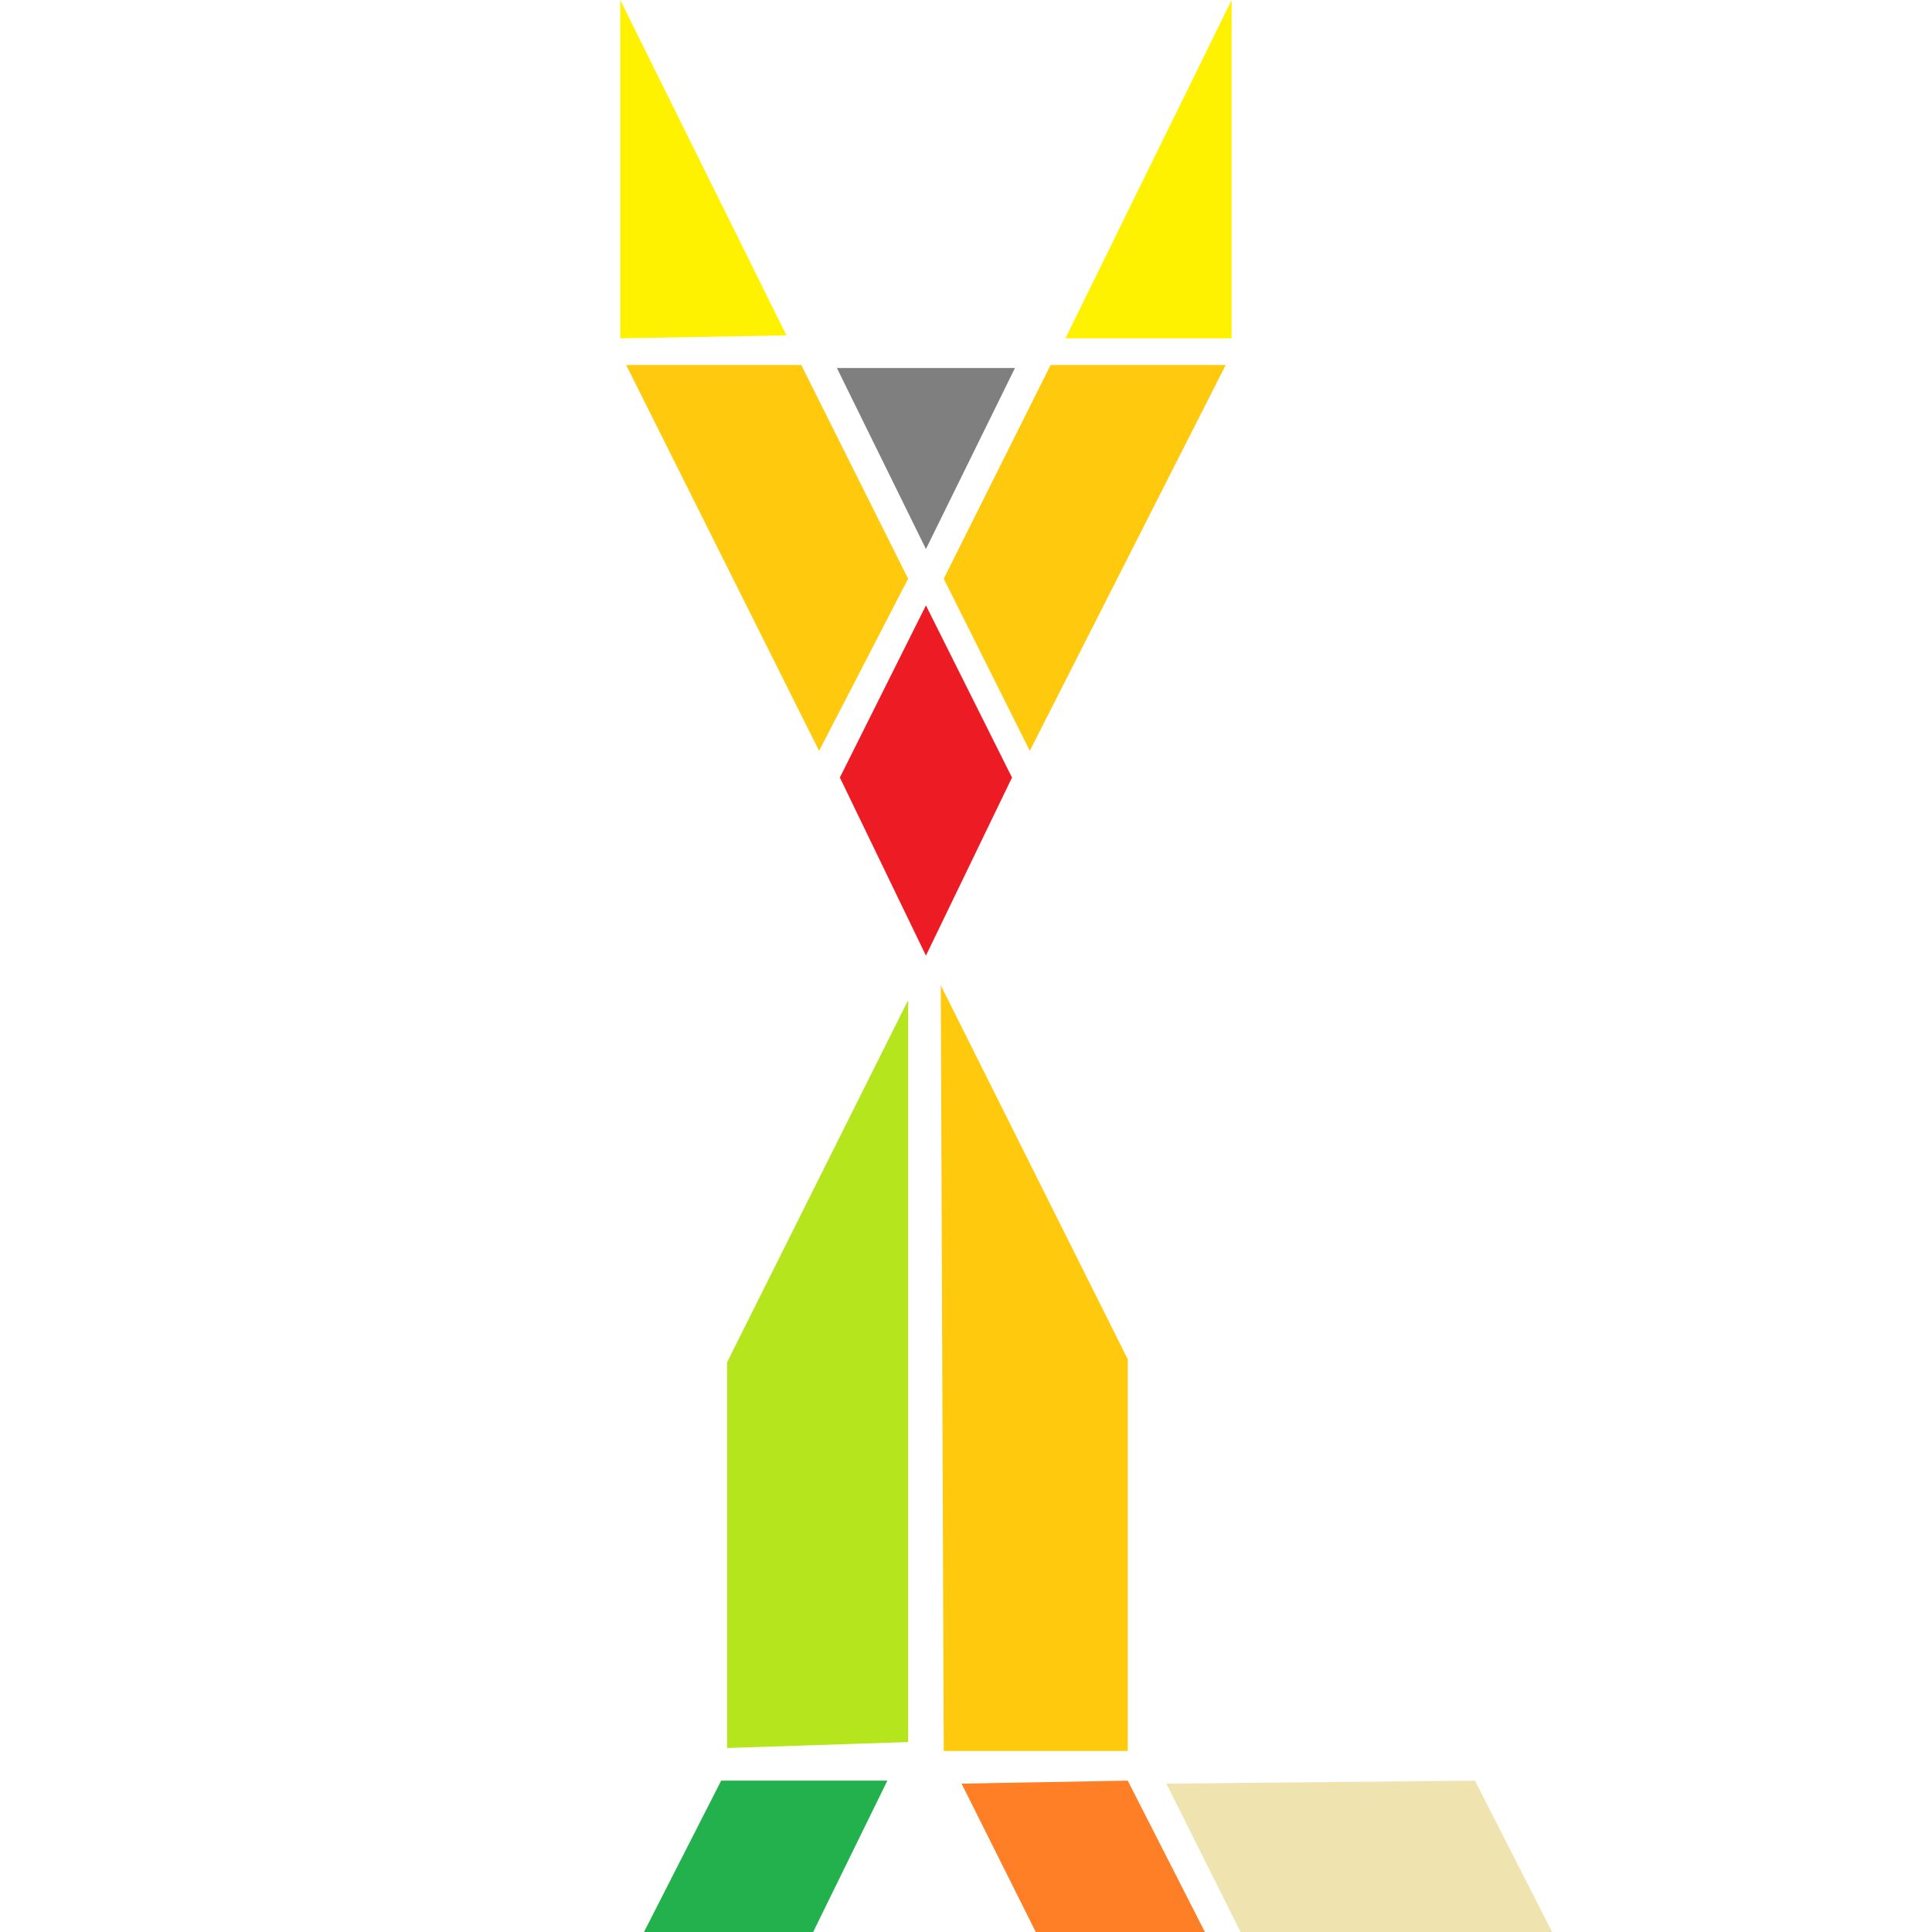
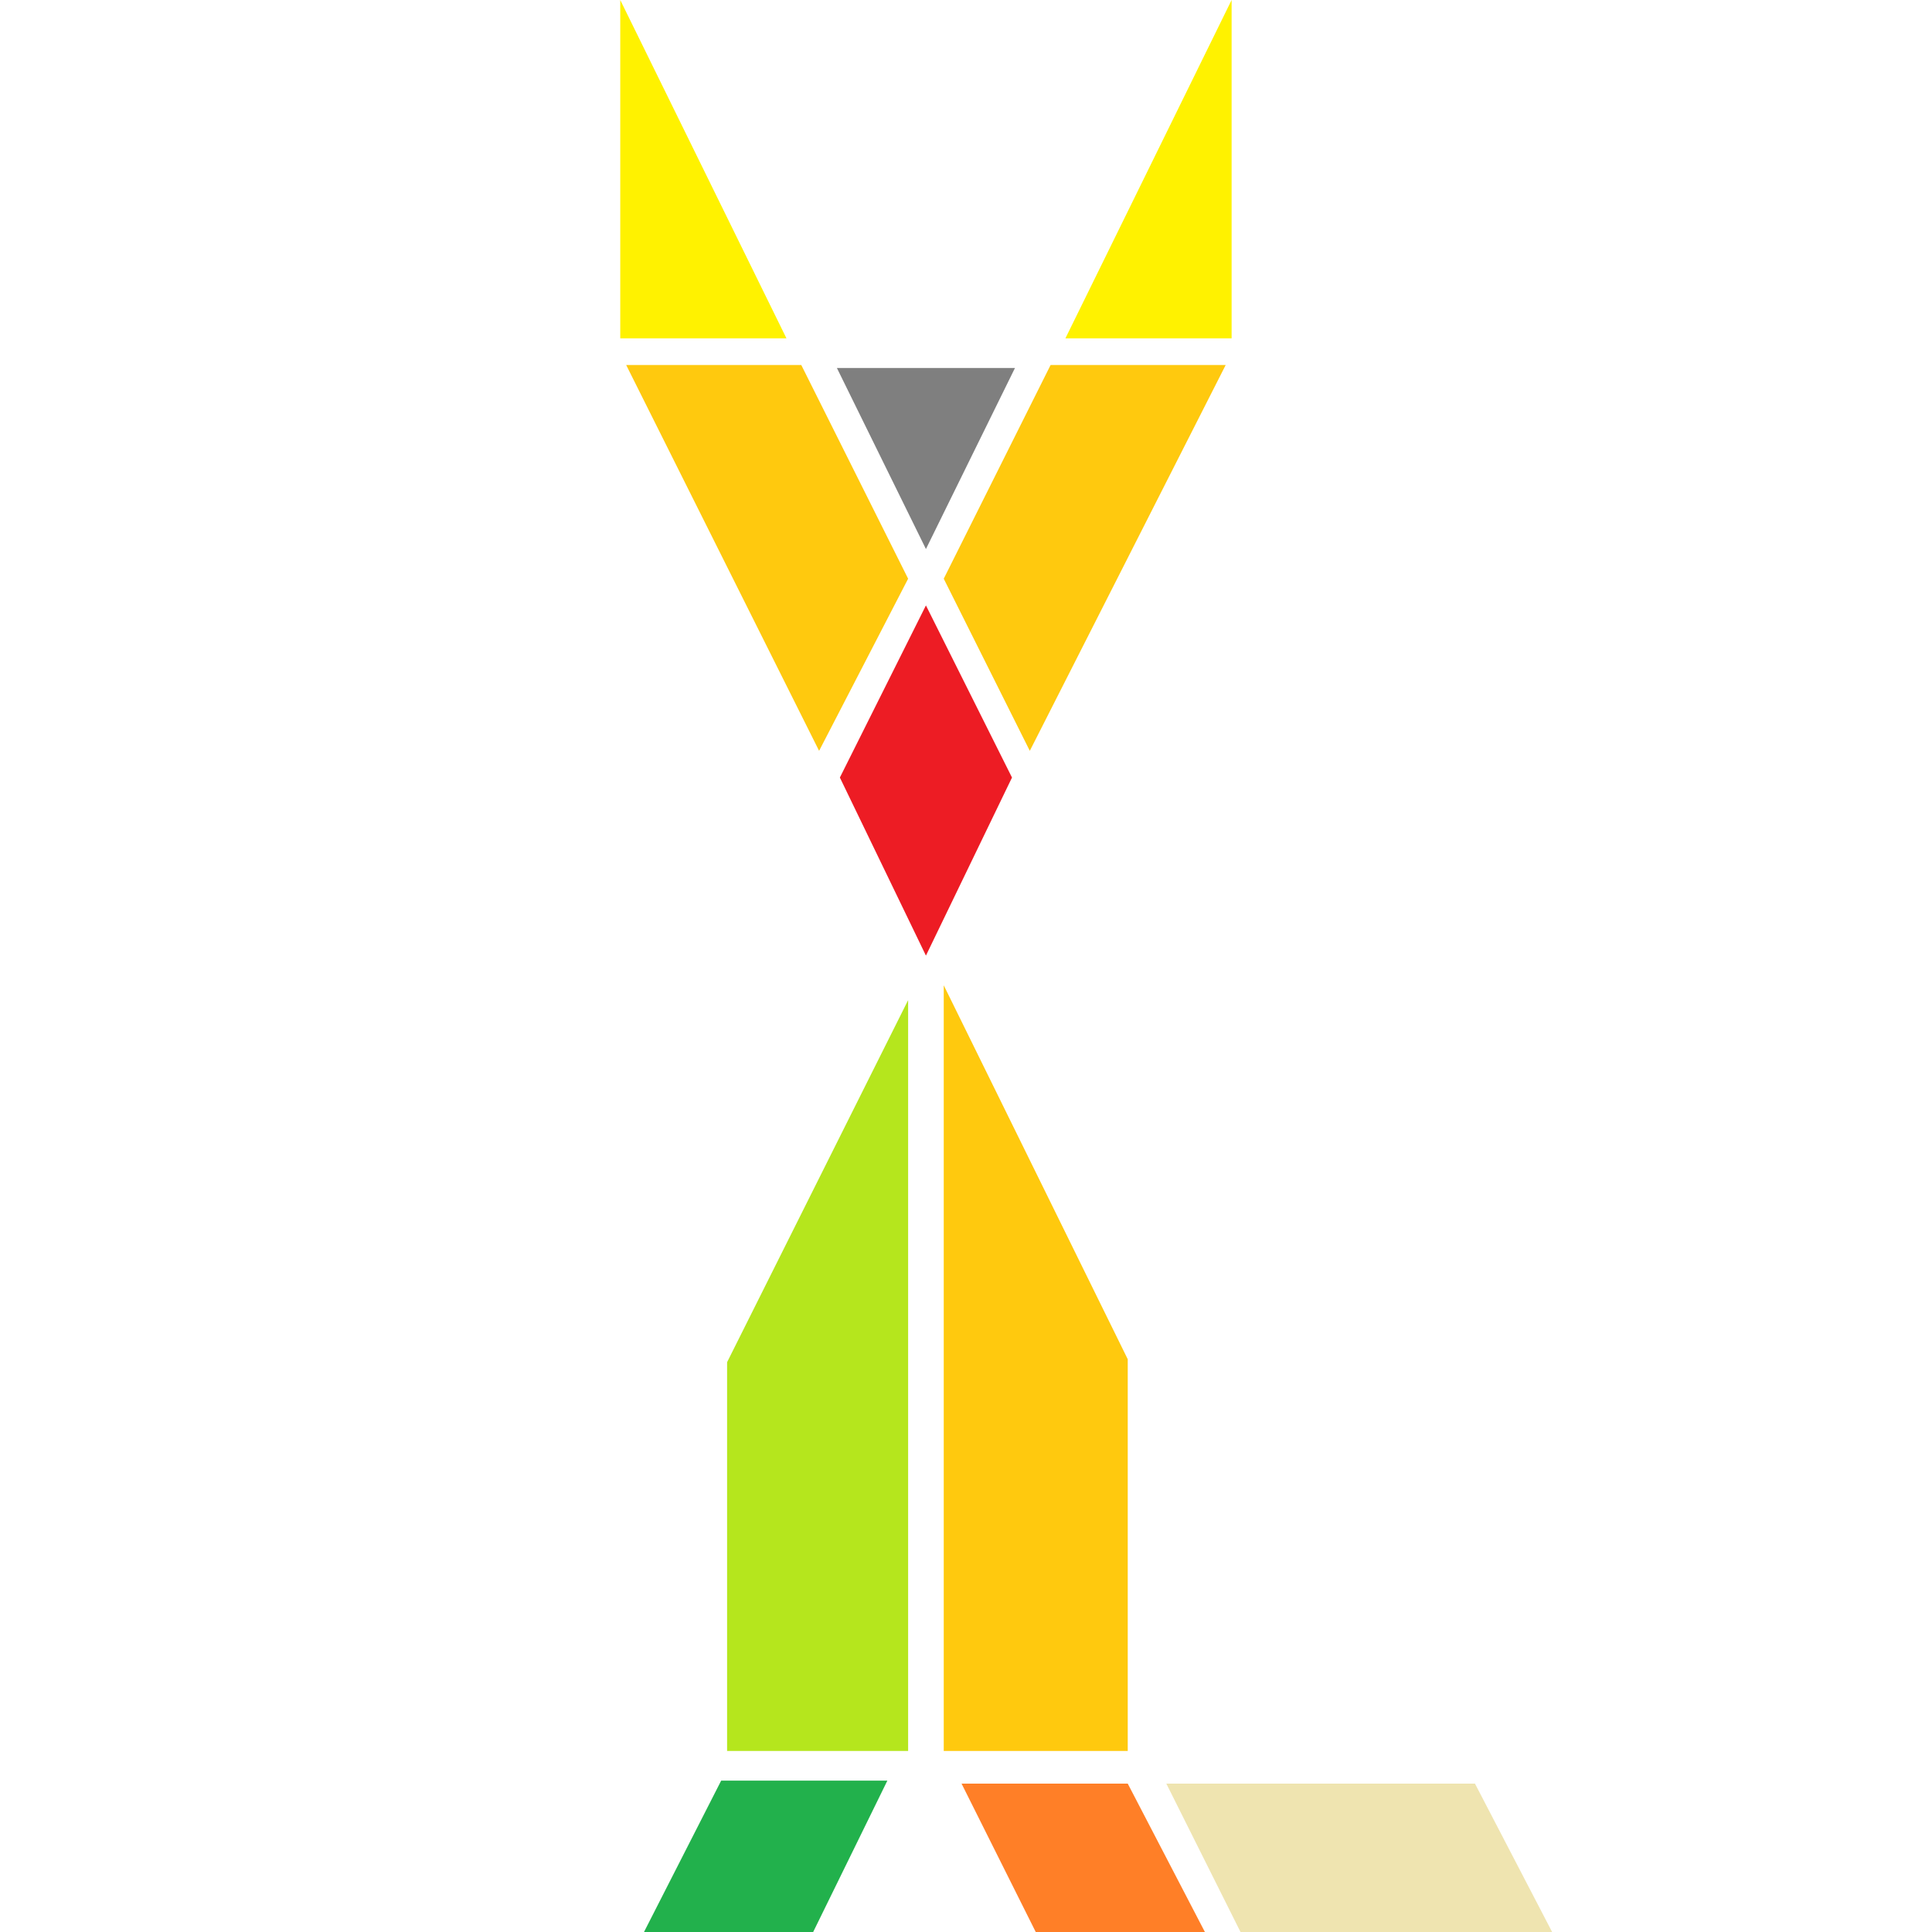
<svg xmlns="http://www.w3.org/2000/svg" viewBox="78 80 651 651">
-   <polygon class="logo-piece logo-piece--spike-left" fill="#fff200" points="287,194 287,80 343,193" />
+   <polygon class="logo-piece logo-piece--spike-left" fill="#fff200" points="287,194 287,80 343,194" />
  <polygon class="logo-piece logo-piece--spike-right" fill="#fff200" points="437,194 493,80 493,194" />
  <polygon class="logo-piece logo-piece--cap" fill="#7f7f7f" points="360,204 420,204 390,265" />
  <polygon class="logo-piece logo-piece--arm-left" fill="#ffc90e" points="354,333 289,203 348,203 384,275" />
  <polygon class="logo-piece logo-piece--arm-right" fill="#ffc90e" points="425,333 396,275 432,203 491,203" />
  <polygon class="logo-piece logo-piece--diamond" fill="#ed1c24" points="361,342 390,284 419,342 390,402" />
-   <polygon class="logo-piece logo-piece--leg-left" fill="#b5e61d" points="323,539 384,417 384,667 323,669" />
-   <polygon class="logo-piece logo-piece--leg-right" fill="#ffc90e" points="395,412 458,538 458,670 396,670" />
+   <polygon class="logo-piece logo-piece--leg-left" fill="#b5e61d" points="323,539 384,417 384,670 323,670" />
+   <polygon class="logo-piece logo-piece--leg-right" fill="#ffc90e" points="396,412 458,538 458,670 396,670" />
  <polygon class="logo-piece logo-piece--foot-green" fill="#22b14c" points="321,680 377,680 352,731 295,731" />
-   <polygon class="logo-piece logo-piece--foot-orange" fill="#ff7f27" points="484,731 427,731 402,681 458,680" />
-   <polygon class="logo-piece logo-piece--foot-cream" fill="#efe4b0" points="601,731 496,731 471,681 575,680" />
+   <polygon class="logo-piece logo-piece--foot-orange" fill="#ff7f27" points="484,731 427,731 402,681 458,681" />
+   <polygon class="logo-piece logo-piece--foot-cream" fill="#efe4b0" points="601,731 496,731 471,681 575,681" />
</svg>
